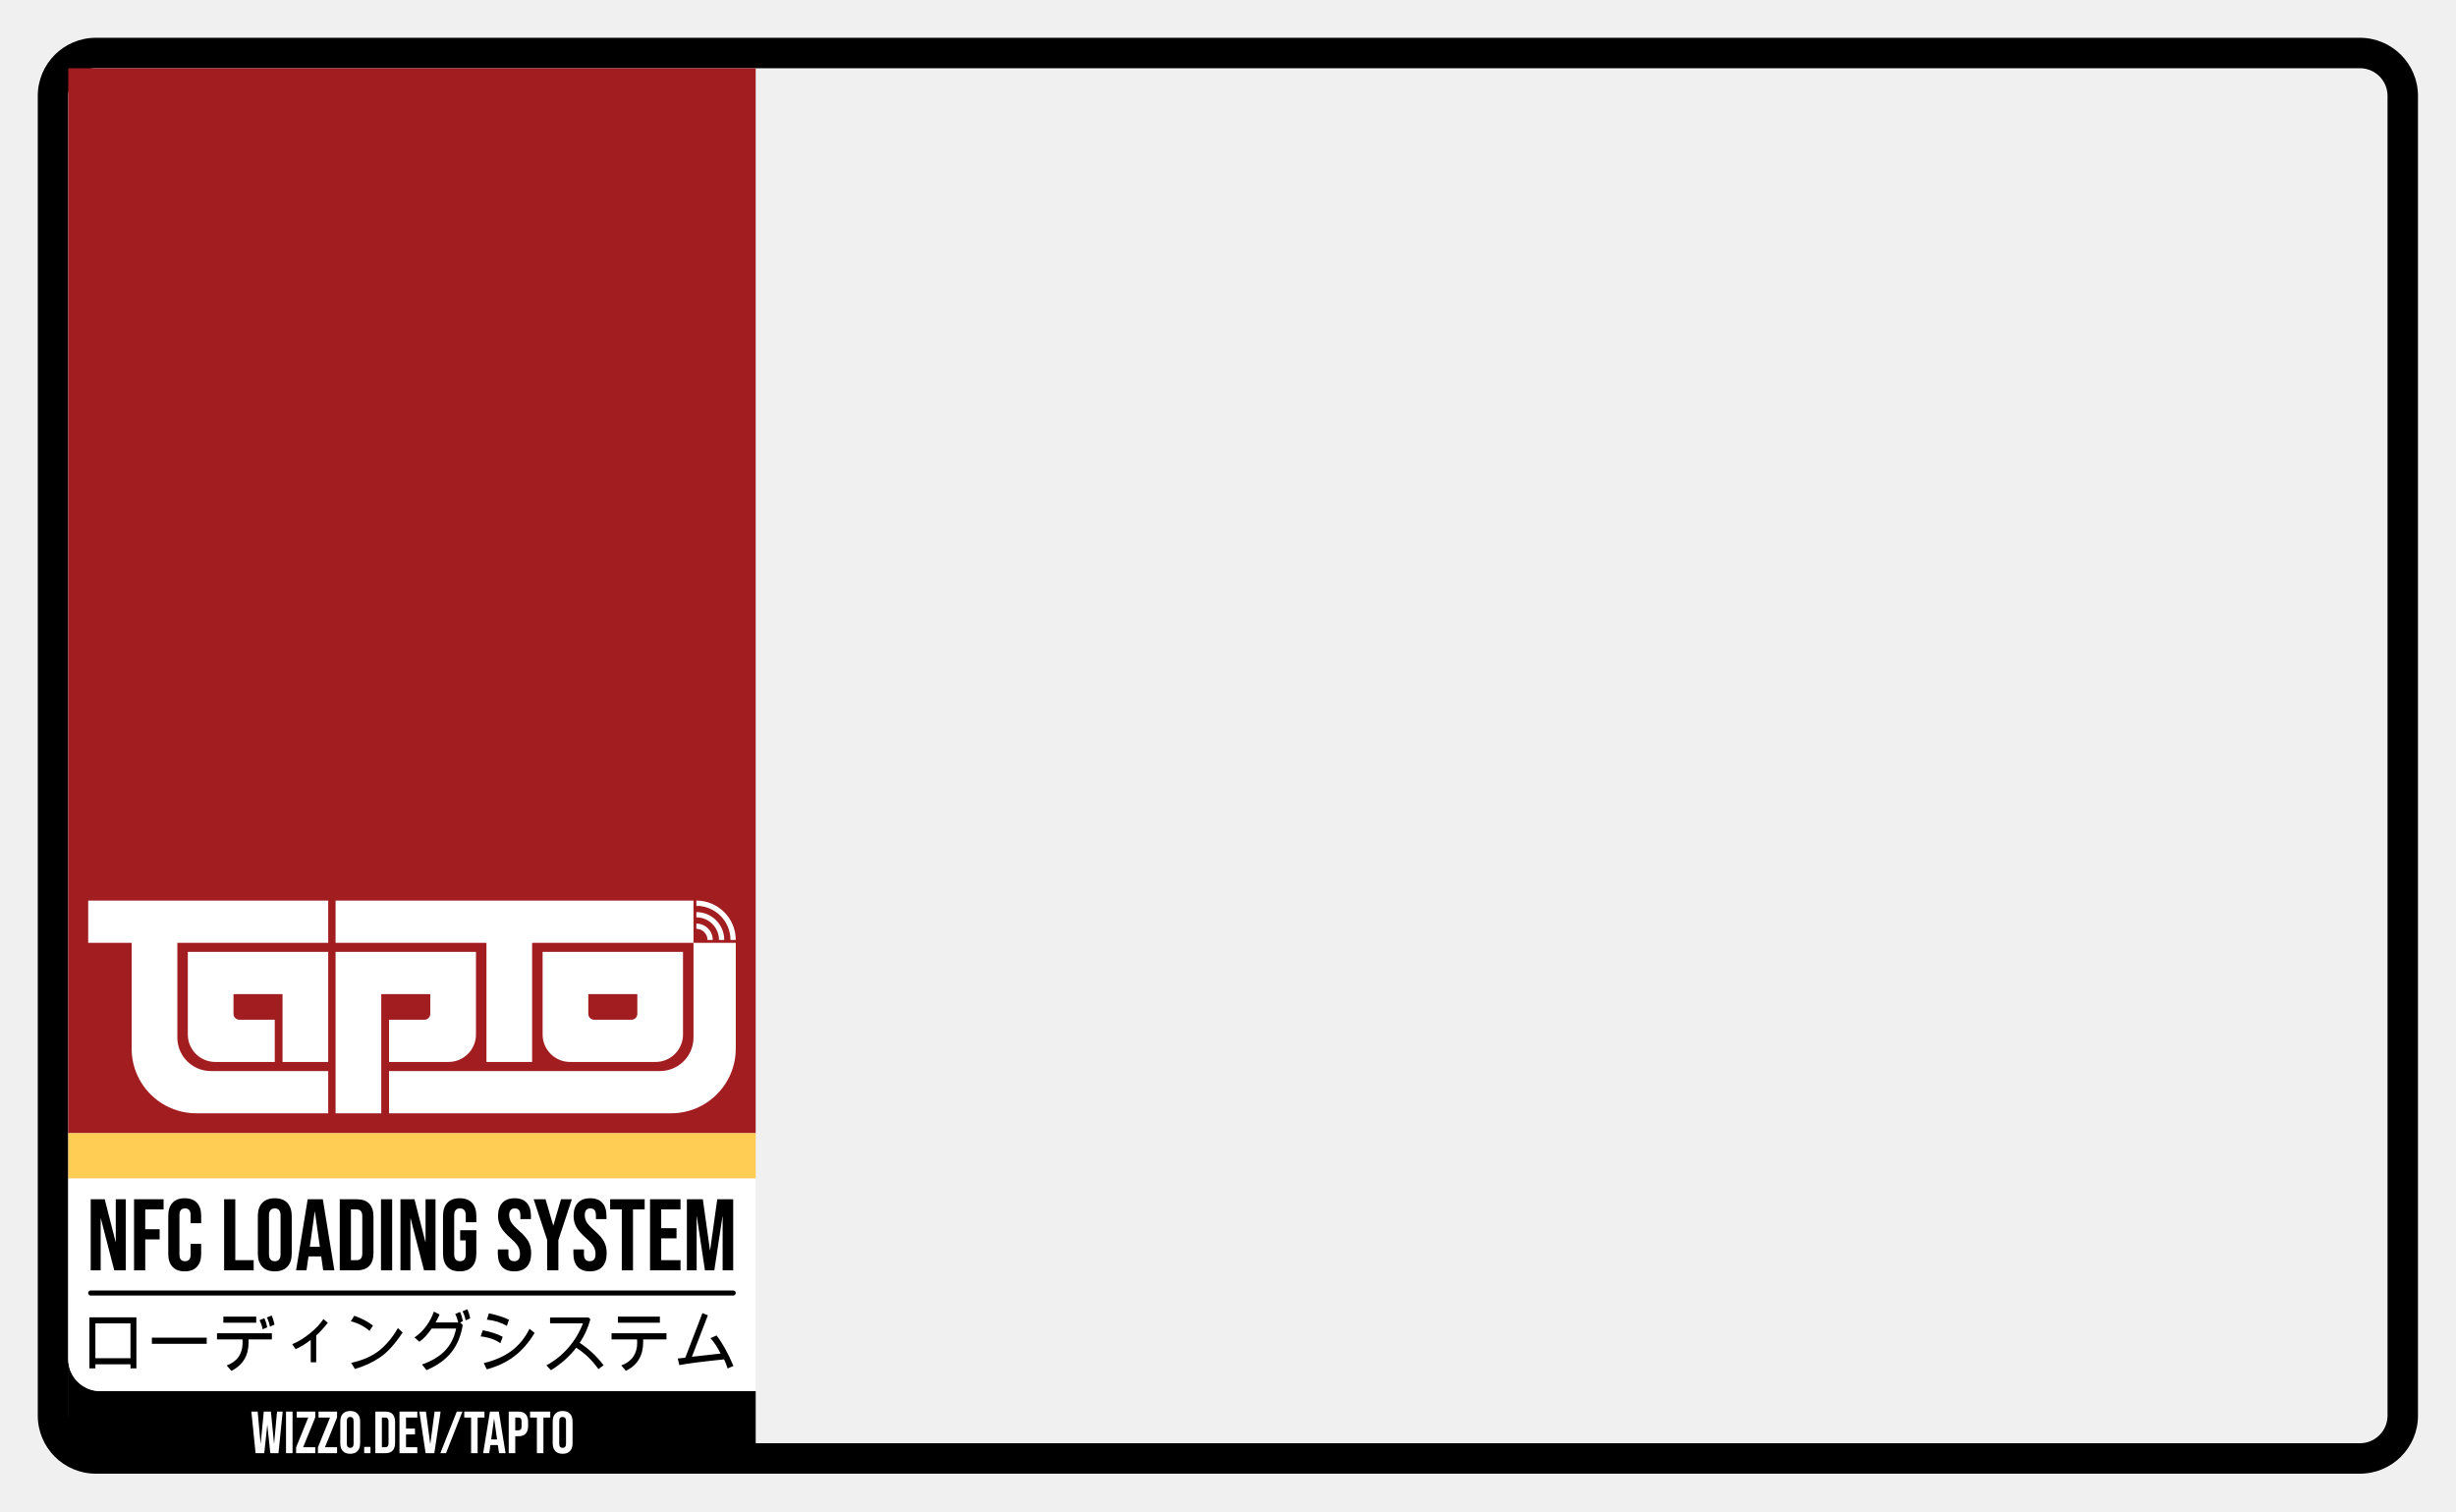
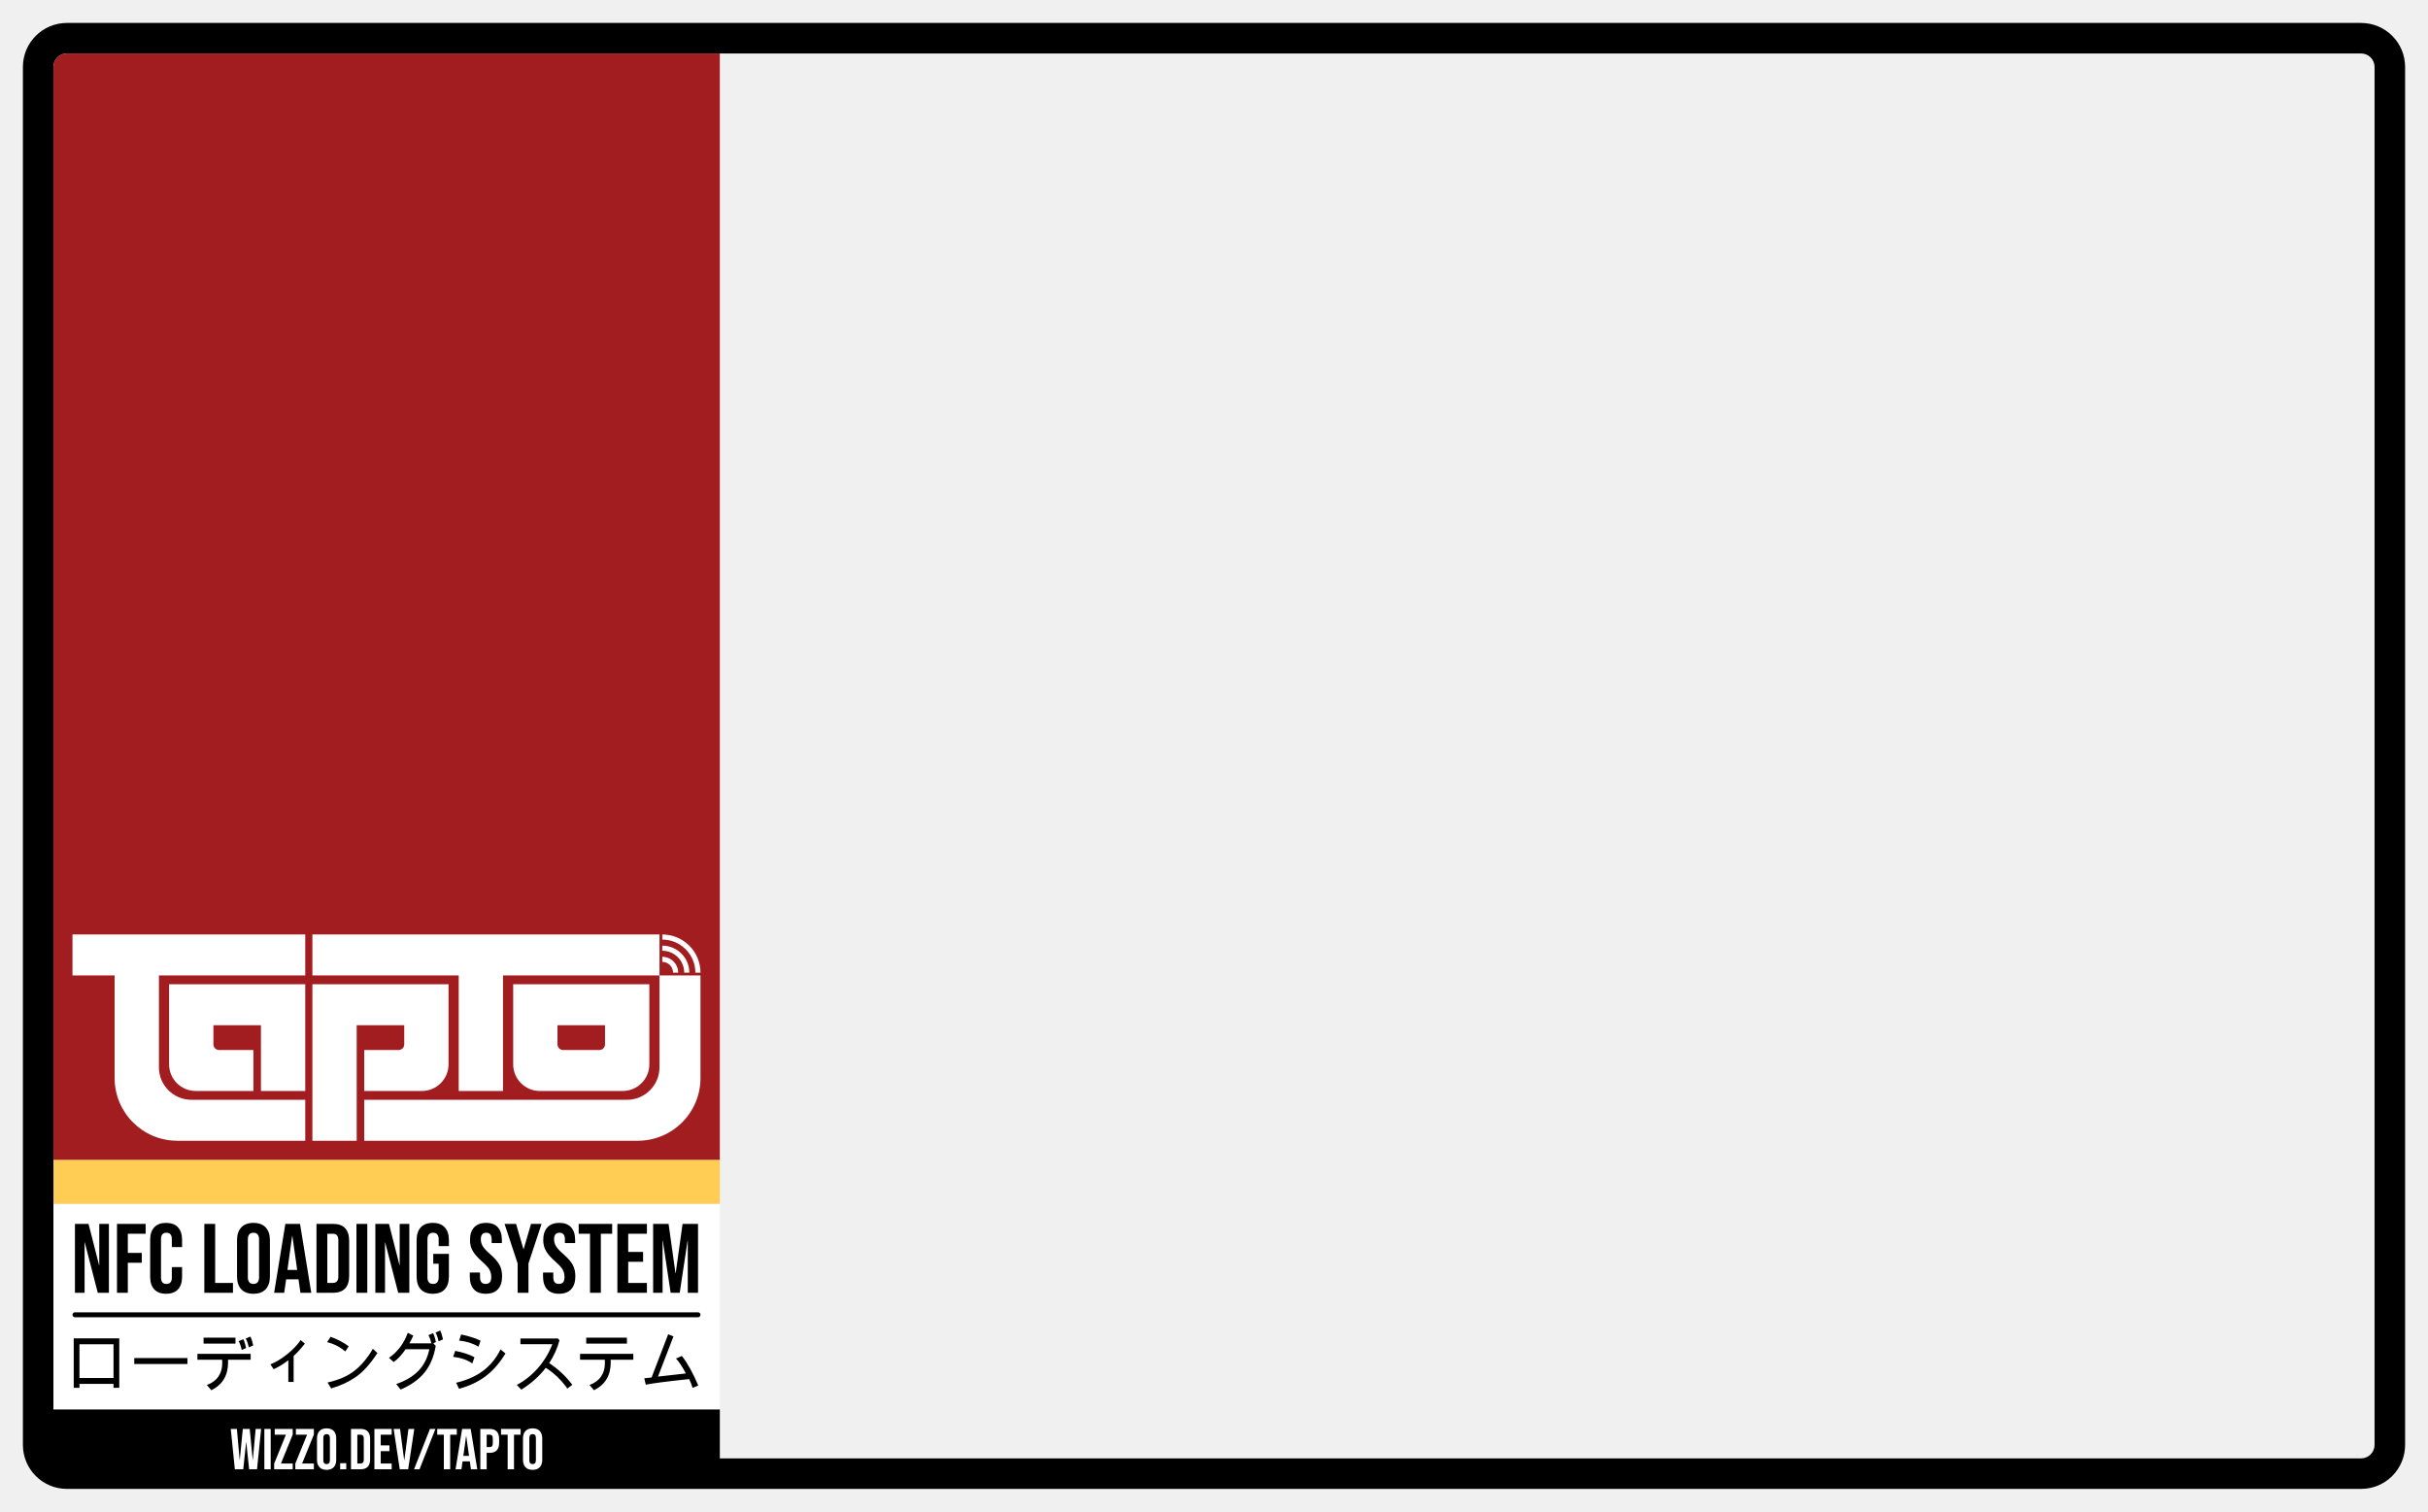
- <svg xmlns="http://www.w3.org/2000/svg" width="975" height="600" viewBox="0 0 975 600" version="1.1" xml:space="preserve" style="fill-rule:evenodd;clip-rule:evenodd;stroke-linejoin:round;stroke-miterlimit:2;">
-   <g id="Frame" transform="matrix(5.95605e-17,0.972696,-1.2821,7.8506e-17,1256.07,8.19113)">
-     <path d="M593,248.982L593,950.018C593,959.942 582.38,968 569.298,968L30.702,968C17.62,968 7,959.942 7,950.018L7,248.982C7,239.058 17.62,231 30.702,231L569.298,231C582.38,231 593,239.058 593,248.982ZM580.577,745.708L580.577,248.982C580.577,244.259 575.523,240.425 569.298,240.425L30.702,240.425C24.477,240.425 19.423,244.259 19.423,248.982L19.423,950.018C19.423,954.741 24.477,958.575 30.702,958.575L569.298,958.575C569.508,958.575 569.717,958.571 569.924,958.562L518.697,958.562L518.697,958.559L546.27,958.559C553.457,958.559 559.293,954.132 559.293,948.679L559.293,745.708L580.577,745.708Z" />
+ <svg xmlns="http://www.w3.org/2000/svg" width="994" height="619" viewBox="0 0 318.048 198.048" version="1.1" xml:space="preserve" style="clip-rule:evenodd;fill-rule:evenodd;stroke-linejoin:round;stroke-miterlimit:2" id="svg1">
+   <defs id="defs1" />
+   <g id="Background" transform="scale(0.32)">
+     <path id="White-Background" d="M 969.144,618.9 H 24.756 C 11.093,618.9 0,607.807 0,594.144 V 24.756 C 0,11.093 11.093,0 24.756,0 H 969.144 C 982.807,0 993.9,11.093 993.9,24.756 v 569.388 c 0,13.663 -11.093,24.756 -24.756,24.756 z" style="fill:transparent" />
  </g>
-   <g id="Red-Band" transform="matrix(1,0,0,5.07245,0.00416657,-3643.65)">
-     <rect x="27.1" y="723.664" width="272.9" height="83.34" style="fill:rgb(162,29,32);" />
-   </g>
-   <g id="White-Band" transform="matrix(12.9952,0,1.2326e-32,1.08129,-4326.3,-447.977)">
-     <path d="M356,846.9L356,925L335.975,925C335.437,925 335,919.751 335,913.285L335,846.9L356,846.9Z" style="fill:white;" />
-   </g>
-   <g id="Gold-Band" transform="matrix(5.22662e-17,-0.853571,3.49424,2.1396e-16,-2932.17,753.711)">
-     <rect x="335" y="846.9" width="21" height="78.1" style="fill:rgb(255,204,84);" />
-   </g>
-   <g id="NFC-Loading-System" transform="matrix(1.07484,0,0,1.07474,-1056.62,230.15)">
-     <path d="M1033.43,291.264L1031.24,291.264L1031.24,289.763L1018.28,289.763L1018.28,291.264L1016.08,291.264L1016.08,272.416L1033.43,272.416L1033.43,291.264ZM1031.24,287.517L1031.24,274.663L1018.28,274.663L1018.28,287.517L1031.24,287.517ZM1059.39,282.194L1039.14,282.194L1039.14,279.936L1059.39,279.936L1059.39,282.194ZM1084.44,275.114L1082.76,275.847C1082.47,274.463 1082.08,273.344 1081.6,272.49L1083.36,271.745C1083.81,272.657 1084.17,273.78 1084.44,275.114ZM1077.68,274.418L1065.54,274.418L1065.54,272.16L1077.68,272.16L1077.68,274.418ZM1081.74,276.115L1080.07,276.835C1079.77,275.46 1079.38,274.345 1078.9,273.491L1080.67,272.746C1081.12,273.658 1081.48,274.781 1081.74,276.115ZM1083.47,280.571L1074.85,280.571C1074.86,280.766 1074.87,281.1 1074.87,281.572C1074.87,286.544 1072.75,290.084 1068.5,292.192L1066.78,290.19C1068.71,289.49 1070.17,288.428 1071.17,287.004C1072.16,285.58 1072.65,283.867 1072.65,281.865C1072.65,281.279 1072.64,280.847 1072.61,280.571L1063.19,280.571L1063.19,278.312L1083.47,278.312L1083.47,280.571ZM1104.13,274.443C1102.32,276.673 1100.89,278.231 1099.84,279.118L1099.84,289.018L1097.82,289.018L1097.82,280.766C1095.88,282.255 1094.02,283.391 1092.23,284.172L1090.99,282.341C1093.12,281.478 1095.27,280.166 1097.46,278.404C1099.64,276.642 1101.33,274.862 1102.51,273.063L1104.13,274.443ZM1120.82,275.468L1119.51,277.421C1117.55,275.721 1115.24,274.536 1112.59,273.869L1113.93,271.818C1116.73,272.86 1119.02,274.077 1120.82,275.468ZM1131.75,278.02C1128.96,282.259 1126.19,285.315 1123.45,287.187C1120.71,289.059 1117.6,290.495 1114.14,291.496L1112.75,289.238C1117.08,288.277 1120.56,286.743 1123.18,284.636C1125.79,282.528 1128.07,279.781 1130.01,276.396L1131.75,278.02ZM1156.72,272.819L1155.04,273.54C1154.74,272.156 1154.36,271.041 1153.88,270.195L1155.65,269.438C1156.1,270.349 1156.45,271.477 1156.72,272.819ZM1154.02,273.82L1153.03,274.321L1153.95,275.261C1153.3,279.297 1151.9,282.66 1149.75,285.35C1147.61,288.039 1144.56,290.235 1140.59,291.936L1138.91,289.836C1142.53,288.575 1145.36,286.876 1147.41,284.739C1149.46,282.603 1150.83,279.879 1151.52,276.567L1142.48,276.567C1140.94,278.821 1139.42,280.445 1137.92,281.437L1136.15,279.838C1139.41,277.617 1141.8,274.443 1143.31,270.317L1145.4,271.367C1144.94,272.457 1144.45,273.442 1143.92,274.321L1152.3,274.321C1152,273.027 1151.62,271.985 1151.18,271.196L1152.96,270.439C1153.41,271.35 1153.76,272.478 1154.02,273.82ZM1171.03,273.32L1170.25,275.59C1168.13,274.337 1165.67,273.564 1162.86,273.271L1163.64,270.939C1166.76,271.607 1169.22,272.4 1171.03,273.32ZM1180.52,278.19C1178.28,281.844 1175.76,284.727 1172.96,286.839C1170.16,288.951 1166.79,290.552 1162.84,291.643L1161.72,289.335C1165.84,288.351 1169.27,286.827 1172.02,284.764C1174.77,282.701 1176.97,279.993 1178.63,276.64L1180.52,278.19ZM1168.72,279.619L1167.86,281.987C1166,280.644 1163.57,279.802 1160.58,279.46L1161.37,277.189C1164.36,277.767 1166.81,278.577 1168.72,279.619ZM1205.98,290.117L1204.08,291.545C1201.74,288.257 1199.01,285.624 1195.88,283.647C1193.34,286.918 1190.23,289.689 1186.54,291.96L1184.85,290.166C1187.91,288.513 1190.6,286.353 1192.93,283.684C1195.26,281.014 1197.07,277.999 1198.38,274.638L1186.21,274.638L1186.21,272.49L1200.44,272.465L1201.1,273.161C1200.21,276.359 1198.9,279.252 1197.16,281.84C1200.53,284.054 1203.47,286.813 1205.98,290.117ZM1226.77,274.418L1211.27,274.418L1211.27,272.16L1226.77,272.16L1226.77,274.418ZM1229.2,280.571L1220.58,280.571C1220.6,280.766 1220.6,281.1 1220.6,281.572C1220.6,286.544 1218.48,290.084 1214.24,292.192L1212.52,290.19C1214.44,289.49 1215.9,288.428 1216.9,287.004C1217.89,285.58 1218.39,283.867 1218.39,281.865C1218.39,281.279 1218.37,280.847 1218.34,280.571L1208.92,280.571L1208.92,278.312L1229.2,278.312L1229.2,280.571ZM1253.94,290.385L1251.78,291.313C1251.49,290.271 1251.06,289.148 1250.48,287.944C1242.32,288.79 1236.81,289.498 1233.96,290.068L1233.38,287.639L1236.16,287.321L1242.49,270.866L1244.5,271.672L1238.6,286.992L1249.21,285.795C1247.86,283.191 1246.6,281.299 1245.45,280.119L1247.7,279.118C1249.87,281.918 1251.95,285.673 1253.94,290.385ZM1016.55,264.378C1016.03,264.378 1015.61,263.958 1015.61,263.441C1015.61,262.924 1016.03,262.503 1016.55,262.503L1253.85,262.503C1254.37,262.503 1254.79,262.924 1254.79,263.441C1254.79,263.958 1254.37,264.378 1253.85,264.378L1016.55,264.378ZM1016.55,228.816L1021.73,228.816L1025.74,244.528L1025.81,244.528L1025.81,228.816L1029.49,228.816L1029.49,255.066L1025.25,255.066L1020.3,235.903L1020.23,235.903L1020.23,255.066L1016.55,255.066L1016.55,228.816ZM1032.56,228.816L1043.47,228.816L1043.47,232.566L1036.69,232.566L1036.69,239.878L1042.01,239.878L1042.01,243.628L1036.69,243.628L1036.69,255.066L1032.56,255.066L1032.56,228.816ZM1051.28,255.441C1049.3,255.441 1047.79,254.878 1046.76,253.753C1045.72,252.628 1045.2,251.041 1045.2,248.991L1045.2,234.891C1045.2,232.841 1045.72,231.253 1046.76,230.128C1047.79,229.003 1049.3,228.441 1051.28,228.441C1053.25,228.441 1054.76,229.003 1055.79,230.128C1056.83,231.253 1057.35,232.841 1057.35,234.891L1057.35,237.666L1053.45,237.666L1053.45,234.628C1053.45,233.003 1052.76,232.191 1051.39,232.191C1050.01,232.191 1049.33,233.003 1049.33,234.628L1049.33,249.291C1049.33,250.891 1050.01,251.691 1051.39,251.691C1052.76,251.691 1053.45,250.891 1053.45,249.291L1053.45,245.278L1057.35,245.278L1057.35,248.991C1057.35,251.041 1056.83,252.628 1055.79,253.753C1054.76,254.878 1053.25,255.441 1051.28,255.441ZM1065.83,228.816L1069.95,228.816L1069.95,251.316L1076.74,251.316L1076.74,255.066L1065.83,255.066L1065.83,228.816ZM1084.54,255.441C1082.51,255.441 1080.96,254.866 1079.89,253.716C1078.81,252.566 1078.28,250.941 1078.28,248.841L1078.28,235.041C1078.28,232.941 1078.81,231.316 1079.89,230.166C1080.96,229.016 1082.51,228.441 1084.54,228.441C1086.56,228.441 1088.11,229.016 1089.19,230.166C1090.26,231.316 1090.8,232.941 1090.8,235.041L1090.8,248.841C1090.8,250.941 1090.26,252.566 1089.19,253.716C1088.11,254.866 1086.56,255.441 1084.54,255.441ZM1084.54,251.691C1085.96,251.691 1086.67,250.828 1086.67,249.103L1086.67,234.778C1086.67,233.053 1085.96,232.191 1084.54,232.191C1083.11,232.191 1082.4,233.053 1082.4,234.778L1082.4,249.103C1082.4,250.828 1083.11,251.691 1084.54,251.691ZM1096.69,228.816L1102.28,228.816L1106.55,255.066L1102.42,255.066L1101.67,249.853L1101.67,249.928L1096.99,249.928L1096.24,255.066L1092.41,255.066L1096.69,228.816ZM1101.19,246.366L1099.35,233.391L1099.28,233.391L1097.48,246.366L1101.19,246.366ZM1108.54,228.816L1114.84,228.816C1116.89,228.816 1118.42,229.366 1119.45,230.466C1120.48,231.566 1120.99,233.178 1120.99,235.303L1120.99,248.578C1120.99,250.703 1120.48,252.316 1119.45,253.416C1118.42,254.516 1116.89,255.066 1114.84,255.066L1108.54,255.066L1108.54,228.816ZM1114.76,251.316C1115.44,251.316 1115.96,251.116 1116.32,250.716C1116.68,250.316 1116.86,249.666 1116.86,248.766L1116.86,235.116C1116.86,234.216 1116.68,233.566 1116.32,233.166C1115.96,232.766 1115.44,232.566 1114.76,232.566L1112.66,232.566L1112.66,251.316L1114.76,251.316ZM1123.76,228.816L1127.89,228.816L1127.89,255.066L1123.76,255.066L1123.76,228.816ZM1130.96,228.816L1136.14,228.816L1140.15,244.528L1140.23,244.528L1140.23,228.816L1143.9,228.816L1143.9,255.066L1139.66,255.066L1134.71,235.903L1134.64,235.903L1134.64,255.066L1130.96,255.066L1130.96,228.816ZM1152.83,255.441C1150.83,255.441 1149.3,254.872 1148.25,253.735C1147.2,252.597 1146.67,250.966 1146.67,248.841L1146.67,235.041C1146.67,232.916 1147.2,231.285 1148.25,230.147C1149.3,229.01 1150.83,228.441 1152.83,228.441C1154.83,228.441 1156.35,229.01 1157.4,230.147C1158.45,231.285 1158.98,232.916 1158.98,235.041L1158.98,237.291L1155.08,237.291L1155.08,234.778C1155.08,233.053 1154.36,232.191 1152.94,232.191C1151.51,232.191 1150.8,233.053 1150.8,234.778L1150.8,249.141C1150.8,250.841 1151.51,251.691 1152.94,251.691C1154.36,251.691 1155.08,250.841 1155.08,249.141L1155.08,244.003L1153.01,244.003L1153.01,240.253L1158.98,240.253L1158.98,248.841C1158.98,250.966 1158.45,252.597 1157.4,253.735C1156.35,254.872 1154.83,255.441 1152.83,255.441ZM1173,255.441C1171,255.441 1169.49,254.872 1168.46,253.735C1167.44,252.597 1166.92,250.966 1166.92,248.841L1166.92,247.341L1170.83,247.341L1170.83,249.141C1170.83,250.841 1171.54,251.691 1172.96,251.691C1173.66,251.691 1174.19,251.485 1174.56,251.072C1174.92,250.66 1175.1,249.991 1175.1,249.066C1175.1,247.966 1174.85,246.997 1174.35,246.16C1173.85,245.322 1172.92,244.316 1171.58,243.141C1169.88,241.641 1168.69,240.285 1168.01,239.072C1167.34,237.86 1167,236.491 1167,234.966C1167,232.891 1167.53,231.285 1168.58,230.147C1169.62,229.01 1171.15,228.441 1173.15,228.441C1175.12,228.441 1176.62,229.01 1177.63,230.147C1178.64,231.285 1179.15,232.916 1179.15,235.041L1179.15,236.128L1175.25,236.128L1175.25,234.778C1175.25,233.878 1175.08,233.222 1174.73,232.81C1174.38,232.397 1173.86,232.191 1173.19,232.191C1171.81,232.191 1171.12,233.028 1171.12,234.703C1171.12,235.653 1171.38,236.541 1171.89,237.366C1172.41,238.191 1173.34,239.191 1174.69,240.366C1176.41,241.866 1177.6,243.228 1178.25,244.453C1178.9,245.678 1179.23,247.116 1179.23,248.766C1179.23,250.916 1178.69,252.566 1177.63,253.716C1176.57,254.866 1175.03,255.441 1173,255.441ZM1185.15,243.891L1180.16,228.816L1184.55,228.816L1187.36,238.453L1187.44,238.453L1190.25,228.816L1194.26,228.816L1189.28,243.891L1189.28,255.066L1185.15,255.066L1185.15,243.891ZM1200.9,255.441C1198.9,255.441 1197.39,254.872 1196.36,253.735C1195.34,252.597 1194.83,250.966 1194.83,248.841L1194.83,247.341L1198.73,247.341L1198.73,249.141C1198.73,250.841 1199.44,251.691 1200.86,251.691C1201.56,251.691 1202.09,251.485 1202.46,251.072C1202.82,250.66 1203,249.991 1203,249.066C1203,247.966 1202.75,246.997 1202.25,246.16C1201.75,245.322 1200.83,244.316 1199.48,243.141C1197.78,241.641 1196.59,240.285 1195.91,239.072C1195.24,237.86 1194.9,236.491 1194.9,234.966C1194.9,232.891 1195.42,231.285 1196.48,230.147C1197.53,229.01 1199.05,228.441 1201.05,228.441C1203.03,228.441 1204.52,229.01 1205.53,230.147C1206.54,231.285 1207.05,232.916 1207.05,235.041L1207.05,236.128L1203.15,236.128L1203.15,234.778C1203.15,233.878 1202.98,233.222 1202.62,232.81C1202.28,232.397 1201.76,232.191 1201.09,232.191C1199.71,232.191 1199.03,233.028 1199.03,234.703C1199.03,235.653 1199.28,236.541 1199.79,237.366C1200.31,238.191 1201.24,239.191 1202.59,240.366C1204.31,241.866 1205.5,243.228 1206.15,244.453C1206.8,245.678 1207.12,247.116 1207.12,248.766C1207.12,250.916 1206.59,252.566 1205.53,253.716C1204.47,254.866 1202.92,255.441 1200.9,255.441ZM1212.71,232.566L1208.4,232.566L1208.4,228.816L1221.15,228.816L1221.15,232.566L1216.84,232.566L1216.84,255.066L1212.71,255.066L1212.71,232.566ZM1223.14,228.816L1234.39,228.816L1234.39,232.566L1227.26,232.566L1227.26,239.503L1232.92,239.503L1232.92,243.253L1227.26,243.253L1227.26,251.316L1234.39,251.316L1234.39,255.066L1223.14,255.066L1223.14,228.816ZM1236.75,228.816L1242.64,228.816L1245.26,247.603L1245.34,247.603L1247.96,228.816L1253.85,228.816L1253.85,255.066L1249.95,255.066L1249.95,235.191L1249.88,235.191L1246.88,255.066L1243.42,255.066L1240.42,235.191L1240.35,235.191L1240.35,255.066L1236.75,255.066L1236.75,228.816Z" />
-   </g>
-   <g id="TapTo-Logo" transform="matrix(0.124372,1.54074e-33,0,0.124297,-73.2506,158.5)">
-     <path d="M2802.55,1735.85L2287.5,1735.85L2287.5,2116.4L2141.68,2116.4L2141.68,1735.85L1660.1,1735.85L1660.1,1600.93L2802.55,1600.93L2802.55,1735.85ZM2802.55,1735.85L2937.47,1735.85L2937.47,2073.87C2937.47,2187.9 2845.02,2280.34 2730.99,2280.34L1830.71,2280.34L1830.71,2145.43L2695.54,2145.43C2754.64,2145.43 2802.55,2097.52 2802.55,2038.41L2802.55,1735.85ZM2811.76,1691.22L2811.76,1674.41C2840.56,1674.41 2863.99,1697.84 2863.99,1726.64L2847.18,1726.64C2847.18,1707.11 2831.29,1691.22 2811.76,1691.22ZM2883.92,1726.65C2883.92,1686.85 2851.55,1654.48 2811.76,1654.48L2811.76,1637.67C2860.82,1637.67 2900.73,1677.59 2900.73,1726.65L2883.92,1726.65ZM2920.66,1726.65C2920.66,1666.6 2871.8,1617.75 2811.76,1617.75L2811.76,1600.93C2881.07,1600.93 2937.47,1657.33 2937.47,1726.65L2920.66,1726.65ZM1636.61,1735.85L1155.02,1735.85L1155.02,2038.42C1155.02,2097.52 1202.93,2145.43 1262.03,2145.43L1636.61,2145.43L1636.61,2280.34L1215.67,2280.34C1101.64,2280.34 1009.2,2187.9 1009.2,2073.87L1009.2,1735.85L870.48,1735.85L870.48,1600.93L1636.61,1600.93L1636.61,1735.85ZM1188.48,1764.88L1636.61,1764.88L1636.61,2116.4L1490.79,2116.4L1490.79,1899.8L1334.3,1899.8L1334.3,1962.82C1334.3,1973.13 1342.65,1981.48 1352.96,1981.48L1465.99,1981.48L1465.99,2116.4L1276.24,2116.4C1227.77,2116.4 1188.48,2077.11 1188.48,2028.63L1188.48,1764.88ZM1660.1,1764.88L2108.23,1764.88L2108.23,2028.63C2108.23,2077.11 2068.93,2116.4 2020.46,2116.4L1830.71,2116.4L1830.71,1981.48L1943.74,1981.48C1954.05,1981.48 1962.41,1973.13 1962.41,1962.82L1962.41,1899.8L1805.92,1899.8L1805.92,2280.34L1660.1,2280.34L1660.1,1764.88ZM2769.09,1764.88L2769.09,2028.63C2769.09,2077.11 2729.8,2116.4 2681.33,2116.4L2408.73,2116.4C2360.26,2116.4 2320.96,2077.11 2320.96,2028.63L2320.96,1764.88L2769.09,1764.88ZM2623.27,1899.8L2466.78,1899.8L2466.78,1962.82C2466.78,1973.13 2475.14,1981.48 2485.45,1981.48L2604.61,1981.48C2614.92,1981.48 2623.27,1973.13 2623.27,1962.82L2623.27,1899.8Z" style="fill:white;" />
-   </g>
-   <g id="URL" transform="matrix(0.879269,0,0,0.879185,-596.151,17.7293)">
-     <path d="M791.496,617.185L794.341,617.185L795.655,631.622L795.709,631.622L797.105,617.185L800.325,617.185L801.72,631.622L801.774,631.622L803.089,617.185L805.638,617.185L803.733,635.97L800.056,635.97L798.715,623.303L798.661,623.303L797.319,635.97L793.401,635.97L791.496,617.185ZM807.141,617.185L810.093,617.185L810.093,635.97L807.141,635.97L807.141,617.185ZM811.703,633.34L817.177,619.868L811.971,619.868L811.971,617.185L820.344,617.185L820.344,619.815L814.87,633.286L820.344,633.286L820.344,635.97L811.703,635.97L811.703,633.34ZM821.552,633.34L827.026,619.868L821.82,619.868L821.82,617.185L830.192,617.185L830.192,619.815L824.718,633.286L830.192,633.286L830.192,635.97L821.552,635.97L821.552,633.34ZM836.123,636.238C834.674,636.238 833.565,635.826 832.796,635.003C832.026,634.181 831.642,633.018 831.642,631.515L831.642,621.639C831.642,620.137 832.026,618.974 832.796,618.151C833.565,617.328 834.674,616.916 836.123,616.916C837.572,616.916 838.681,617.328 839.451,618.151C840.22,618.974 840.605,620.137 840.605,621.639L840.605,631.515C840.605,633.018 840.22,634.181 839.451,635.003C838.681,635.826 837.572,636.238 836.123,636.238ZM836.123,633.554C837.143,633.554 837.653,632.937 837.653,631.703L837.653,621.452C837.653,620.217 837.143,619.6 836.123,619.6C835.103,619.6 834.593,620.217 834.593,621.452L834.593,631.703C834.593,632.937 835.103,633.554 836.123,633.554ZM842.429,633.125L845.274,633.125L845.274,635.97L842.429,635.97L842.429,633.125ZM847.474,617.185L851.983,617.185C853.45,617.185 854.55,617.578 855.283,618.366C856.017,619.153 856.384,620.307 856.384,621.827L856.384,631.327C856.384,632.848 856.017,634.002 855.283,634.789C854.55,635.576 853.45,635.97 851.983,635.97L847.474,635.97L847.474,617.185ZM851.929,633.286C852.412,633.286 852.783,633.143 853.043,632.857C853.302,632.57 853.432,632.105 853.432,631.461L853.432,621.693C853.432,621.049 853.302,620.584 853.043,620.298C852.783,620.011 852.412,619.868 851.929,619.868L850.426,619.868L850.426,633.286L851.929,633.286ZM858.37,617.185L866.42,617.185L866.42,619.868L861.321,619.868L861.321,624.833L865.374,624.833L865.374,627.516L861.321,627.516L861.321,633.286L866.42,633.286L866.42,635.97L858.37,635.97L858.37,617.185ZM867.332,617.185L870.311,617.185L872.243,631.756L872.297,631.756L874.229,617.185L876.94,617.185L874.095,635.97L870.177,635.97L867.332,617.185ZM884.239,617.185L886.788,617.185L879.382,635.97L876.832,635.97L884.239,617.185ZM890.706,619.868L887.62,619.868L887.62,617.185L896.744,617.185L896.744,619.868L893.658,619.868L893.658,635.97L890.706,635.97L890.706,619.868ZM899.213,617.185L903.211,617.185L906.27,635.97L903.319,635.97L902.782,632.239L902.782,632.293L899.427,632.293L898.891,635.97L896.154,635.97L899.213,617.185ZM902.433,629.744L901.118,620.459L901.064,620.459L899.776,629.744L902.433,629.744ZM907.693,617.185L912.04,617.185C913.507,617.185 914.607,617.578 915.341,618.366C916.074,619.153 916.441,620.307 916.441,621.827L916.441,623.679C916.441,625.2 916.074,626.354 915.341,627.141C914.607,627.928 913.507,628.321 912.04,628.321L910.645,628.321L910.645,635.97L907.693,635.97L907.693,617.185ZM912.04,625.638C912.523,625.638 912.885,625.504 913.127,625.235C913.368,624.967 913.489,624.511 913.489,623.867L913.489,621.639C913.489,620.995 913.368,620.539 913.127,620.271C912.885,620.003 912.523,619.868 912.04,619.868L910.645,619.868L910.645,625.638L912.04,625.638ZM920.413,619.868L917.327,619.868L917.327,617.185L926.451,617.185L926.451,619.868L923.365,619.868L923.365,635.97L920.413,635.97L920.413,619.868ZM932.032,636.238C930.583,636.238 929.474,635.826 928.705,635.003C927.935,634.181 927.551,633.018 927.551,631.515L927.551,621.639C927.551,620.137 927.935,618.974 928.705,618.151C929.474,617.328 930.583,616.916 932.032,616.916C933.481,616.916 934.591,617.328 935.36,618.151C936.129,618.974 936.514,620.137 936.514,621.639L936.514,631.515C936.514,633.018 936.129,634.181 935.36,635.003C934.591,635.826 933.481,636.238 932.032,636.238ZM932.032,633.554C933.052,633.554 933.562,632.937 933.562,631.703L933.562,621.452C933.562,620.217 933.052,619.6 932.032,619.6C931.013,619.6 930.503,620.217 930.503,621.452L930.503,631.703C930.503,632.937 931.013,633.554 932.032,633.554Z" style="fill:white;" />
+   <g id="Frame" transform="scale(0.32)">
+     <path id="Border" d="M 966.52,609.525 H 27.38 c -9.937,0 -18.005,-8.068 -18.005,-18.004 V 27.379 c 0,-9.936 8.068,-18.004 18.005,-18.004 h 939.14 c 9.937,0 18.005,8.068 18.005,18.004 v 564.142 c 0,9.936 -8.068,18.004 -18.005,18.004 z m -671.856,-12.5 H 966.52 c 3.039,0 5.505,-2.466 5.505,-5.504 V 27.379 c 0,-3.038 -2.466,-5.504 -5.505,-5.504 H 27.38 c -3.039,0 -5.505,2.466 -5.505,5.504 v 549.559 h 272.789 z" />
+     <rect id="White-Band" x="21.875" y="492.822" width="272.783" height="84.115" style="fill:#ffffff" />
+     <path id="Red-Band" d="M 294.658,21.875 V 474.897 H 21.875 V 27.379 c 0,-3.038 2.466,-5.504 5.505,-5.504 z" style="fill:#a21d20" />
+     <path id="Gold-Band" d="m 21.875,474.897 h 272.783 v 17.925 H 21.875 Z" style="fill:#ffcc54" />
+     <path id="NFC-Loading-System" d="m 48.826,568.141 h -2.358 v -1.614 H 32.535 v 1.614 h -2.358 v -20.256 h 18.649 z m -2.358,-4.028 V 550.299 H 32.535 v 13.814 z m 30.262,-5.72 H 54.957 v -2.427 H 76.73 Z m 26.922,-7.609 -1.81,0.787 c -0.315,-1.487 -0.731,-2.689 -1.249,-3.608 l 1.899,-0.8 c 0.484,0.98 0.871,2.187 1.16,3.621 z m -7.266,-0.748 H 83.333 v -2.427 h 13.053 z m 4.359,1.824 -1.797,0.774 c -0.323,-1.478 -0.739,-2.677 -1.249,-3.595 l 1.899,-0.8 c 0.485,0.979 0.867,2.186 1.147,3.621 z m 1.862,4.788 h -9.268 c 0.017,0.21 0.026,0.569 0.026,1.076 0,5.344 -2.282,9.149 -6.845,11.414 l -1.849,-2.152 c 2.074,-0.752 3.644,-1.893 4.71,-3.424 1.067,-1.53 1.6,-3.371 1.6,-5.523 0,-0.63 -0.017,-1.093 -0.051,-1.391 H 80.809 v -2.427 h 21.798 z m 22.205,-6.586 c -1.946,2.397 -3.484,4.072 -4.614,5.025 v 10.64 h -2.167 v -8.869 c -2.082,1.601 -4.084,2.821 -6.004,3.661 l -1.339,-1.968 c 2.286,-0.927 4.604,-2.338 6.954,-4.231 2.35,-1.894 4.158,-3.807 5.424,-5.74 z m 17.936,1.102 -1.402,2.1 c -2.108,-1.828 -4.589,-3.101 -7.445,-3.818 l 1.441,-2.204 c 3.008,1.119 5.477,2.427 7.406,3.922 z m 11.753,2.742 c -3,4.557 -5.974,7.841 -8.923,9.853 -2.949,2.012 -6.285,3.555 -10.007,4.631 l -1.491,-2.427 c 4.657,-1.032 8.392,-2.681 11.204,-4.946 2.813,-2.265 5.261,-5.217 7.343,-8.856 z m 26.833,-5.588 -1.798,0.774 c -0.323,-1.487 -0.739,-2.686 -1.249,-3.595 l 1.899,-0.814 c 0.485,0.98 0.867,2.191 1.148,3.635 z m -2.894,1.075 -1.071,0.538 0.995,1.01 c -0.706,4.339 -2.21,7.953 -4.513,10.844 -2.303,2.89 -5.587,5.249 -9.854,7.077 l -1.797,-2.256 c 3.884,-1.356 6.928,-3.182 9.134,-5.477 2.205,-2.296 3.677,-5.224 4.416,-8.784 h -9.713 c -1.657,2.423 -3.293,4.168 -4.908,5.235 l -1.899,-1.719 c 3.501,-2.388 6.068,-5.799 7.699,-10.233 l 2.244,1.128 c -0.493,1.172 -1.024,2.231 -1.594,3.175 h 9.013 c -0.332,-1.39 -0.735,-2.51 -1.211,-3.358 l 1.912,-0.814 c 0.484,0.98 0.867,2.191 1.147,3.634 z m 18.28,-0.538 -0.842,2.441 c -2.277,-1.347 -4.924,-2.178 -7.941,-2.493 l 0.841,-2.506 c 3.348,0.717 5.996,1.57 7.942,2.558 z m 10.198,5.235 c -2.405,3.927 -5.112,7.025 -8.12,9.295 -3.009,2.27 -6.638,3.991 -10.887,5.163 l -1.198,-2.48 c 4.428,-1.058 8.118,-2.696 11.071,-4.913 2.953,-2.217 5.322,-5.128 7.107,-8.731 z m -12.684,1.535 -0.918,2.545 c -2.005,-1.443 -4.614,-2.348 -7.827,-2.716 l 0.842,-2.44 c 3.22,0.621 5.855,1.491 7.903,2.611 z m 40.052,11.283 -2.04,1.535 c -2.515,-3.534 -5.455,-6.363 -8.821,-8.489 -2.728,3.516 -6.072,6.494 -10.032,8.935 l -1.823,-1.929 c 3.289,-1.775 6.185,-4.097 8.688,-6.966 2.502,-2.869 4.455,-6.11 5.857,-9.722 h -13.079 v -2.309 l 15.297,-0.026 0.701,0.748 c -0.952,3.437 -2.362,6.546 -4.232,9.328 3.629,2.379 6.79,5.344 9.484,8.895 z m 22.346,-16.872 h -16.661 v -2.427 h 16.661 z m 2.613,6.612 h -9.267 c 0.017,0.21 0.025,0.569 0.025,1.076 0,5.344 -2.281,9.149 -6.845,11.414 l -1.848,-2.152 c 2.073,-0.752 3.643,-1.893 4.71,-3.424 1.066,-1.53 1.6,-3.371 1.6,-5.523 0,-0.63 -0.017,-1.093 -0.051,-1.391 h -10.122 v -2.427 h 21.798 z m 26.591,10.548 -2.32,0.997 c -0.315,-1.119 -0.782,-2.326 -1.402,-3.621 -8.77,0.91 -14.689,1.671 -17.757,2.283 l -0.625,-2.611 2.996,-0.341 6.794,-17.685 2.167,0.866 -6.348,16.465 11.409,-1.286 c -1.453,-2.798 -2.8,-4.832 -4.041,-6.1 l 2.422,-1.076 c 2.328,3.009 4.563,7.045 6.705,12.109 z M 30.678,539.246 c -0.556,0 -1.008,-0.452 -1.008,-1.008 0,-0.556 0.452,-1.007 1.008,-1.007 h 255.06 c 0.556,0 1.007,0.451 1.007,1.007 0,0.556 -0.451,1.008 -1.007,1.008 z m 0,-38.22 h 5.562 l 4.313,16.886 h 0.081 v -16.886 h 3.95 v 28.211 h -4.555 l -5.32,-20.594 h -0.081 v 20.594 h -3.95 z m 17.211,0 h 11.729 v 4.03 h -7.295 v 7.859 h 5.723 v 4.03 h -5.723 v 12.292 h -4.434 z m 20.113,28.614 c -2.123,0 -3.742,-0.604 -4.857,-1.813 -1.115,-1.209 -1.673,-2.915 -1.673,-5.119 v -15.153 c 0,-2.204 0.558,-3.91 1.673,-5.119 1.115,-1.209 2.734,-1.814 4.857,-1.814 2.123,0 3.742,0.605 4.857,1.814 1.115,1.209 1.673,2.915 1.673,5.119 v 2.982 H 70.34 v -3.265 c 0,-1.746 -0.739,-2.619 -2.217,-2.619 -1.478,0 -2.217,0.873 -2.217,2.619 v 15.759 c 0,1.719 0.739,2.579 2.217,2.579 1.478,0 2.217,-0.86 2.217,-2.579 v -4.313 h 4.192 v 3.99 c 0,2.204 -0.558,3.91 -1.673,5.119 -1.115,1.209 -2.734,1.813 -4.857,1.813 z m 15.639,-28.614 h 4.434 v 24.181 h 7.295 v 4.03 H 83.641 Z m 20.113,28.614 c -2.177,0 -3.843,-0.618 -4.998,-1.854 -1.156,-1.235 -1.733,-2.982 -1.733,-5.239 v -14.831 c 0,-2.257 0.577,-4.004 1.733,-5.24 1.155,-1.236 2.821,-1.854 4.998,-1.854 2.176,0 3.842,0.618 4.998,1.854 1.155,1.236 1.733,2.983 1.733,5.24 v 14.831 c 0,2.257 -0.578,4.004 -1.733,5.239 -1.156,1.236 -2.822,1.854 -4.998,1.854 z m 0,-4.03 c 1.531,0 2.297,-0.927 2.297,-2.781 v -15.395 c 0,-1.854 -0.766,-2.781 -2.297,-2.781 -1.532,0 -2.298,0.927 -2.298,2.781 v 15.395 c 0,1.854 0.766,2.781 2.298,2.781 z m 13.059,-24.584 h 6.006 l 4.595,28.211 h -4.434 l -0.806,-5.602 v 0.081 h -5.038 l -0.807,5.521 h -4.111 z m 4.837,18.861 -1.975,-13.945 h -0.081 l -1.934,13.945 z m 7.9,-18.861 h 6.772 c 2.203,0 3.856,0.591 4.957,1.773 1.102,1.182 1.653,2.915 1.653,5.199 v 14.267 c 0,2.284 -0.551,4.017 -1.653,5.199 -1.101,1.182 -2.754,1.773 -4.957,1.773 h -6.772 z m 6.691,24.181 c 0.725,0 1.283,-0.215 1.673,-0.645 0.389,-0.43 0.584,-1.128 0.584,-2.095 v -14.671 c 0,-0.967 -0.195,-1.665 -0.584,-2.095 -0.39,-0.43 -0.948,-0.645 -1.673,-0.645 h -2.257 v 20.151 z m 9.673,-24.181 h 4.434 v 28.211 h -4.434 z m 7.739,0 h 5.563 l 4.312,16.886 h 0.081 v -16.886 h 3.95 v 28.211 h -4.555 l -5.32,-20.594 h -0.081 v 20.594 h -3.95 z m 23.499,28.614 c -2.15,0 -3.789,-0.611 -4.917,-1.833 -1.129,-1.223 -1.693,-2.976 -1.693,-5.26 v -14.831 c 0,-2.284 0.564,-4.037 1.693,-5.26 1.128,-1.222 2.767,-1.834 4.917,-1.834 2.15,0 3.789,0.612 4.917,1.834 1.129,1.223 1.693,2.976 1.693,5.26 v 2.418 h -4.192 v -2.7 c 0,-1.854 -0.765,-2.781 -2.297,-2.781 -1.532,0 -2.298,0.927 -2.298,2.781 v 15.436 c 0,1.827 0.766,2.74 2.298,2.74 1.532,0 2.297,-0.913 2.297,-2.74 v -5.522 h -2.216 v -4.03 h 6.408 v 9.229 c 0,2.284 -0.564,4.037 -1.693,5.26 -1.128,1.222 -2.767,1.833 -4.917,1.833 z m 21.685,0 c -2.15,0 -3.775,-0.611 -4.877,-1.833 -1.102,-1.223 -1.653,-2.976 -1.653,-5.26 v -1.612 h 4.192 v 1.935 c 0,1.827 0.766,2.74 2.298,2.74 0.752,0 1.323,-0.222 1.713,-0.665 0.389,-0.443 0.584,-1.162 0.584,-2.156 0,-1.182 -0.269,-2.223 -0.806,-3.124 -0.537,-0.9 -1.532,-1.981 -2.983,-3.244 -1.827,-1.612 -3.103,-3.07 -3.829,-4.373 -0.725,-1.303 -1.088,-2.774 -1.088,-4.413 0,-2.23 0.564,-3.956 1.693,-5.179 1.128,-1.222 2.767,-1.834 4.917,-1.834 2.123,0 3.729,0.612 4.817,1.834 1.088,1.223 1.632,2.976 1.632,5.26 v 1.169 h -4.192 v -1.451 c 0,-0.968 -0.188,-1.673 -0.564,-2.116 -0.376,-0.444 -0.927,-0.665 -1.653,-0.665 -1.477,0 -2.216,0.9 -2.216,2.7 0,1.021 0.275,1.975 0.826,2.862 0.551,0.886 1.552,1.961 3.003,3.224 1.854,1.612 3.13,3.076 3.829,4.393 0.698,1.316 1.048,2.861 1.048,4.635 0,2.31 -0.571,4.084 -1.713,5.319 -1.142,1.236 -2.802,1.854 -4.978,1.854 z m 13.059,-12.413 -5.361,-16.201 h 4.716 l 3.023,10.357 h 0.081 l 3.023,-10.357 h 4.313 l -5.361,16.201 v 12.01 h -4.434 z m 16.929,12.413 c -2.15,0 -3.775,-0.611 -4.877,-1.833 -1.102,-1.223 -1.653,-2.976 -1.653,-5.26 v -1.612 h 4.192 v 1.935 c 0,1.827 0.766,2.74 2.298,2.74 0.752,0 1.323,-0.222 1.713,-0.665 0.389,-0.443 0.584,-1.162 0.584,-2.156 0,-1.182 -0.269,-2.223 -0.806,-3.124 -0.537,-0.9 -1.532,-1.981 -2.983,-3.244 -1.827,-1.612 -3.103,-3.07 -3.829,-4.373 -0.725,-1.303 -1.088,-2.774 -1.088,-4.413 0,-2.23 0.564,-3.956 1.693,-5.179 1.128,-1.222 2.768,-1.834 4.917,-1.834 2.123,0 3.729,0.612 4.817,1.834 1.088,1.223 1.632,2.976 1.632,5.26 v 1.169 h -4.192 v -1.451 c 0,-0.968 -0.188,-1.673 -0.564,-2.116 -0.376,-0.444 -0.927,-0.665 -1.652,-0.665 -1.478,0 -2.217,0.9 -2.217,2.7 0,1.021 0.275,1.975 0.826,2.862 0.551,0.886 1.552,1.961 3.003,3.224 1.854,1.612 3.13,3.076 3.829,4.393 0.699,1.316 1.048,2.861 1.048,4.635 0,2.31 -0.571,4.084 -1.713,5.319 -1.142,1.236 -2.801,1.854 -4.978,1.854 z m 12.697,-24.584 h -4.636 v -4.03 h 13.705 v 4.03 h -4.636 v 24.181 h -4.433 z m 11.205,-4.03 h 12.092 v 4.03 h -7.659 v 7.456 h 6.087 v 4.03 h -6.087 v 8.665 h 7.659 v 4.03 h -12.092 z m 14.631,0 h 6.328 l 2.822,20.191 h 0.08 l 2.822,-20.191 h 6.328 v 28.211 h -4.192 v -21.36 h -0.081 l -3.224,21.36 h -3.708 l -3.225,-21.36 h -0.081 v 21.36 h -3.869 z" />
+     <path id="TapTo-Logo" d="m 269.965,399.319 h -64.057 v 47.301 h -18.136 v -47.301 h -59.895 v -16.77 h 142.088 z m 0,0 h 16.78 v 42.015 c 0,14.173 -11.498,25.663 -25.68,25.663 H 149.096 v -16.768 h 107.56 c 7.351,0 13.309,-5.955 13.309,-13.303 z m 1.146,-5.547 v -2.09 c 3.582,0 6.496,2.913 6.496,6.492 h -2.091 c 0,-2.427 -1.976,-4.402 -4.405,-4.402 z m 8.974,4.404 c 0,-4.947 -4.026,-8.971 -8.974,-8.971 v -2.089 c 6.101,0 11.065,4.962 11.065,11.06 z m 4.57,0 c 0,-7.464 -6.077,-13.536 -13.544,-13.536 v -2.091 c 8.62,0 15.634,7.01 15.634,15.627 z m -159.7,1.143 H 65.059 v 37.609 c 0,7.346 5.959,13.301 13.309,13.301 h 46.587 v 16.768 H 72.602 c -14.182,0 -25.679,-11.49 -25.679,-25.663 V 399.319 H 29.67 v -16.77 h 95.285 z m -55.734,3.608 h 55.734 V 446.62 H 106.819 V 419.698 H 87.357 v 7.833 c 0,1.281 1.038,2.319 2.32,2.319 h 14.058 v 16.77 H 80.136 c -6.029,0 -10.915,-4.883 -10.915,-10.909 z m 58.656,0 h 55.734 v 32.784 c 0,6.026 -4.887,10.909 -10.916,10.909 h -23.599 v -16.77 h 14.058 c 1.282,0 2.322,-1.038 2.322,-2.319 v -7.833 h -19.463 v 47.299 h -18.136 z m 137.927,0 v 32.784 c 0,6.026 -4.887,10.909 -10.915,10.909 h -33.904 c -6.028,0 -10.916,-4.883 -10.916,-10.909 v -32.784 z m -18.136,16.771 h -19.463 v 7.833 c 0,1.281 1.04,2.319 2.322,2.319 h 14.82 c 1.282,0 2.321,-1.038 2.321,-2.319 z" style="fill:#ffffff" />
+     <path id="URL" d="m 94.457,584.974 h 2.501 l 1.157,12.693 h 0.047 l 1.227,-12.693 h 2.831 l 1.227,12.693 h 0.047 l 1.156,-12.693 h 2.242 l -1.675,16.515 h -3.233 l -1.18,-11.136 h -0.047 l -1.18,11.136 h -3.444 z m 13.756,0 h 2.596 v 16.515 h -2.596 z m 4.012,14.203 4.813,-11.844 h -4.577 v -2.359 h 7.361 v 2.312 l -4.813,11.844 h 4.813 v 2.359 h -7.597 z m 8.659,0 4.814,-11.844 h -4.578 v -2.359 h 7.362 v 2.312 l -4.814,11.844 h 4.814 v 2.359 h -7.598 z m 12.812,2.548 c -1.274,0 -2.249,-0.362 -2.925,-1.085 -0.677,-0.724 -1.015,-1.746 -1.015,-3.067 v -8.683 c 0,-1.321 0.338,-2.343 1.015,-3.067 0.676,-0.723 1.651,-1.085 2.925,-1.085 1.275,0 2.25,0.362 2.926,1.085 0.677,0.724 1.015,1.746 1.015,3.067 v 8.683 c 0,1.321 -0.338,2.343 -1.015,3.067 -0.676,0.723 -1.651,1.085 -2.926,1.085 z m 0,-2.359 c 0.897,0 1.345,-0.543 1.345,-1.628 v -9.013 c 0,-1.085 -0.448,-1.628 -1.345,-1.628 -0.896,0 -1.344,0.543 -1.344,1.628 v 9.013 c 0,1.085 0.448,1.628 1.344,1.628 z m 5.545,-0.378 h 2.502 v 2.501 h -2.502 z m 4.436,-14.014 h 3.964 c 1.29,0 2.258,0.346 2.903,1.038 0.645,0.692 0.967,1.707 0.967,3.043 v 8.352 c 0,1.337 -0.322,2.352 -0.967,3.044 -0.645,0.692 -1.613,1.038 -2.903,1.038 h -3.964 z m 3.917,14.156 c 0.425,0 0.751,-0.126 0.979,-0.378 0.228,-0.251 0.343,-0.66 0.343,-1.227 v -8.587 c 0,-0.567 -0.115,-0.976 -0.343,-1.227 -0.228,-0.252 -0.554,-0.378 -0.979,-0.378 h -1.321 v 11.797 z m 5.663,-14.156 h 7.079 v 2.359 h -4.483 v 4.365 h 3.562 v 2.359 h -3.562 v 5.073 h 4.483 v 2.359 h -7.079 z m 7.881,0 h 2.619 l 1.699,12.811 h 0.047 l 1.699,-12.811 h 2.383 l -2.501,16.515 h -3.445 z m 14.865,0 h 2.242 l -6.513,16.515 h -2.241 z m 5.687,2.359 h -2.714 v -2.359 h 8.023 v 2.359 h -2.714 v 14.156 h -2.595 z m 7.479,-2.359 h 3.516 l 2.69,16.515 h -2.596 l -0.471,-3.279 v 0.047 h -2.95 l -0.472,3.232 h -2.407 z m 2.832,11.041 -1.156,-8.163 h -0.048 l -1.132,8.163 z m 4.624,-11.041 h 3.823 c 1.29,0 2.257,0.346 2.902,1.038 0.645,0.692 0.968,1.707 0.968,3.043 v 1.628 c 0,1.337 -0.323,2.352 -0.968,3.044 -0.645,0.692 -1.612,1.038 -2.902,1.038 h -1.227 v 6.724 h -2.596 z m 3.823,7.432 c 0.425,0 0.743,-0.118 0.956,-0.354 0.212,-0.236 0.318,-0.637 0.318,-1.203 v -1.959 c 0,-0.566 -0.106,-0.967 -0.318,-1.203 -0.213,-0.236 -0.531,-0.354 -0.956,-0.354 h -1.227 v 5.073 z m 7.362,-5.073 h -2.714 v -2.359 h 8.023 v 2.359 h -2.714 v 14.156 h -2.595 z m 10.217,14.392 c -1.275,0 -2.25,-0.362 -2.926,-1.085 -0.677,-0.724 -1.015,-1.746 -1.015,-3.067 v -8.683 c 0,-1.321 0.338,-2.343 1.015,-3.067 0.676,-0.723 1.651,-1.085 2.926,-1.085 1.274,0 2.249,0.362 2.925,1.085 0.677,0.724 1.015,1.746 1.015,3.067 v 8.683 c 0,1.321 -0.338,2.343 -1.015,3.067 -0.676,0.723 -1.651,1.085 -2.925,1.085 z m 0,-2.359 c 0.896,0 1.344,-0.543 1.344,-1.628 v -9.013 c 0,-1.085 -0.448,-1.628 -1.344,-1.628 -0.897,0 -1.345,0.543 -1.345,1.628 v 9.013 c 0,1.085 0.448,1.628 1.345,1.628 z" style="fill:#ffffff" />
  </g>
</svg>
